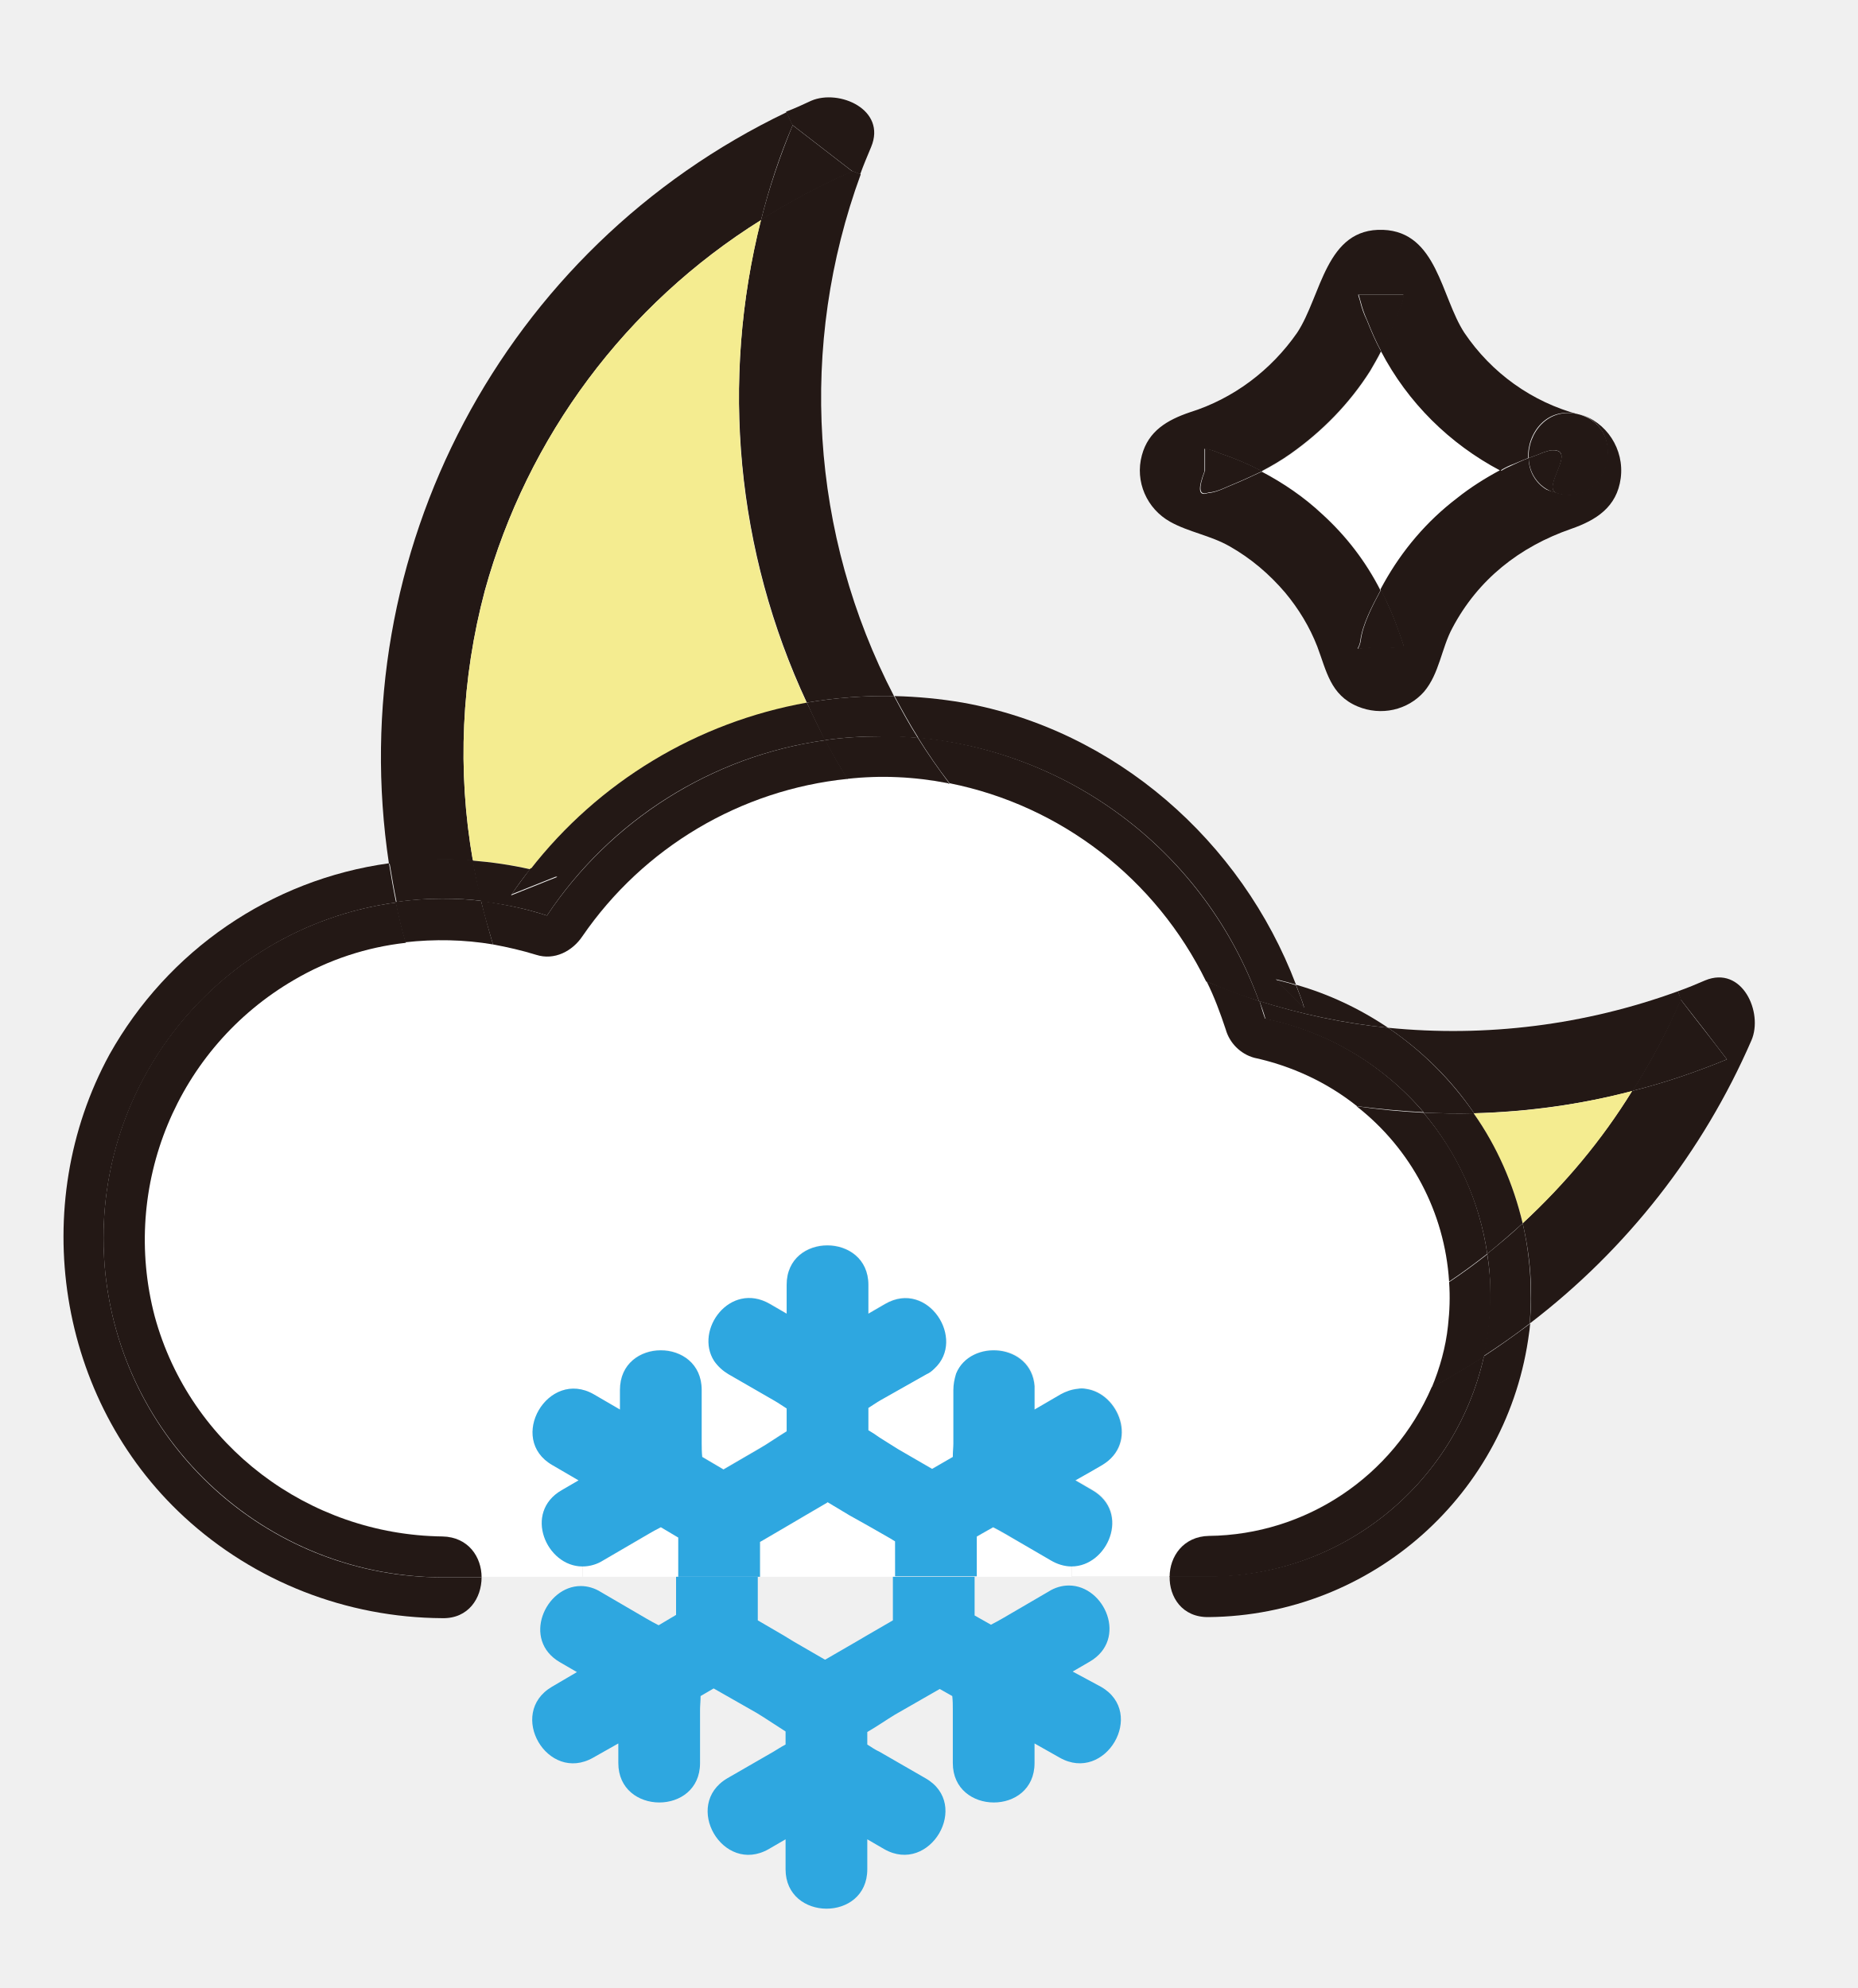
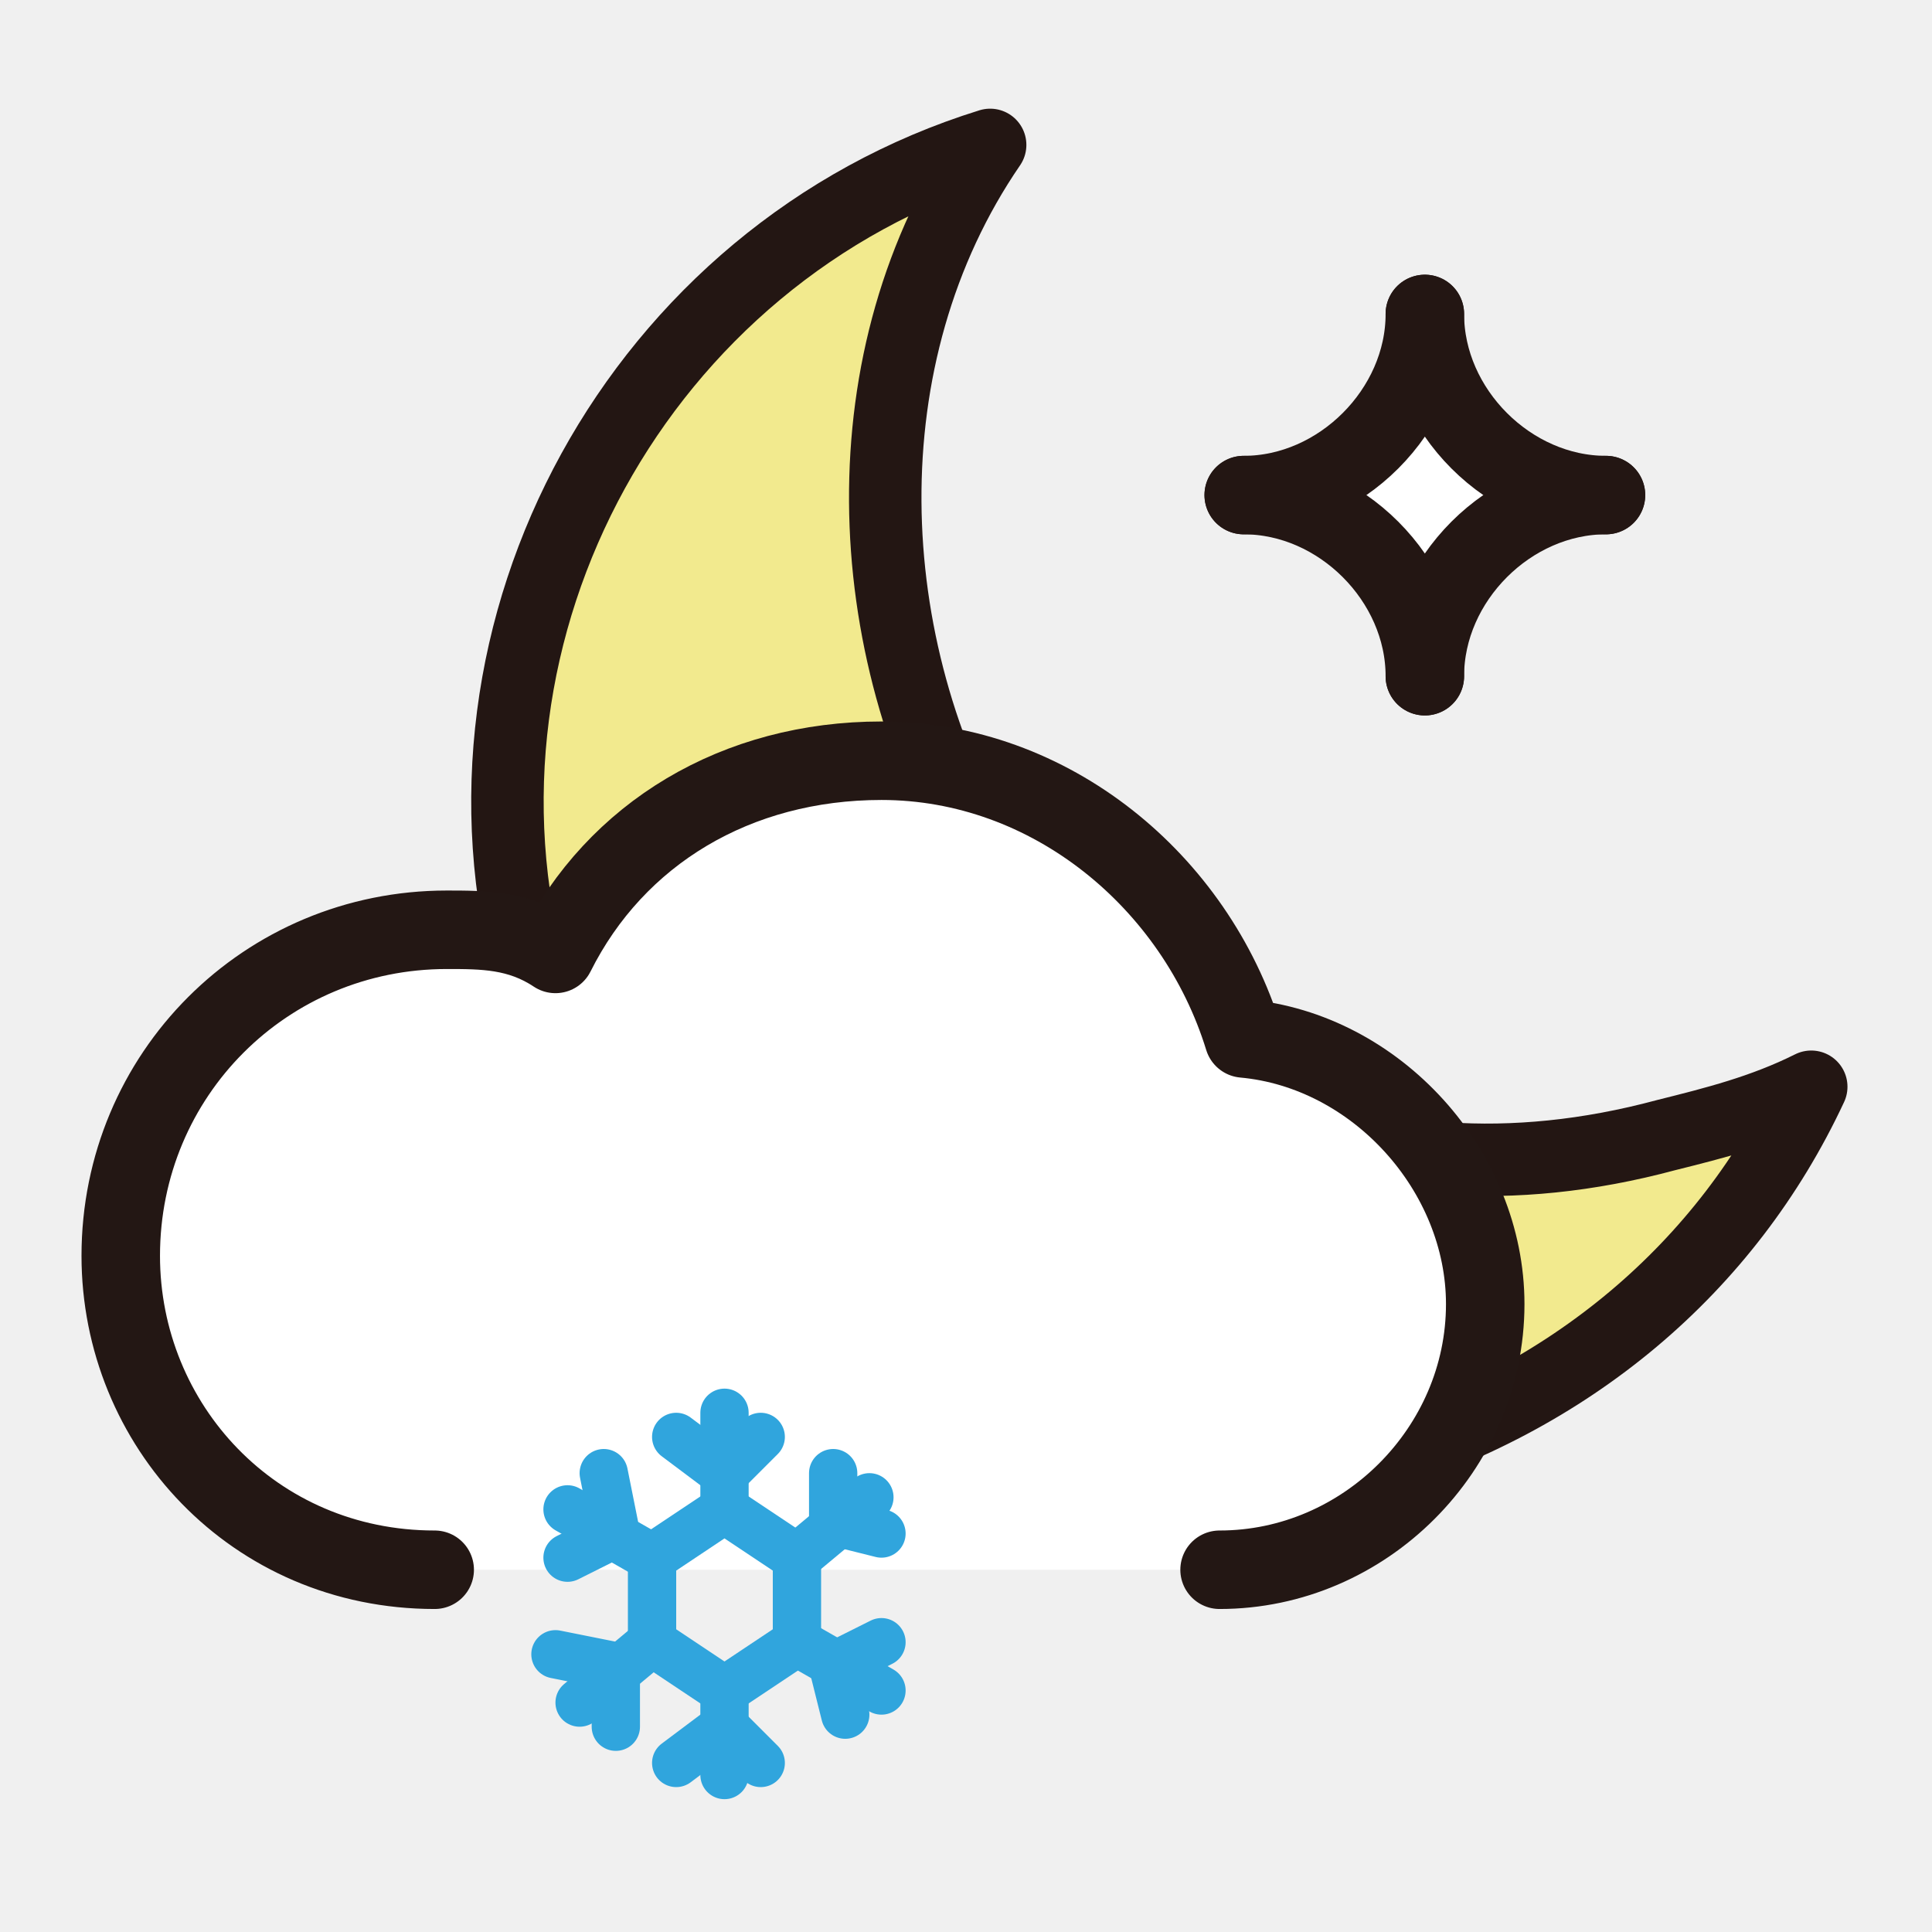
- <svg xmlns="http://www.w3.org/2000/svg" version="1.1" id="Layer_1" x="0px" y="0px" viewBox="0 0 341 365" style="enable-background:new 0 0 341 365;" xml:space="preserve">
-   <style type="text/css">
- 	.st0{fill:#FFFFFF;}
- 	.st1{fill:#231815;}
- 	.st2{fill:#F4EC90;}
- 	.st3{fill:#2EA7E0;}
- </style>
-   <g id="图层_1">
-     <path class="st0" d="M253.6,64.6c-0.6,1.2-1.3,2.4-2,3.6c-3.8,6-8.8,11.1-14.6,15.2c-1.7,1.2-3.4,2.2-5.3,3.2   c4,2.1,7.8,4.7,11.1,7.8c4.4,4,8,8.7,10.7,14l0.6-1.1c3.4-6.1,7.9-11.4,13.4-15.6c2.5-2,5.2-3.7,8-5.2   C266.2,81.5,258.5,73.9,253.6,64.6z" />
-     <path class="st1" d="M284.5,82.7c-0.7,0.2-1.4,0.4-2,0.7c-0.6,0.2-1.3,0.5-1.9,0.7c0.1,3.1,2.2,5.8,5.3,6.5   C282.6,89.7,290.1,82.1,284.5,82.7z" />
-     <path class="st1" d="M280.6,84.1c-1.1,0.4-2.1,0.9-3.2,1.4c-0.7,0.3-1.3,0.6-1.9,1c3.3,1.8,6.8,3.2,10.4,4.2   C282.8,90,280.6,87.3,280.6,84.1z" />
-     <path class="st1" d="M280.6,84.1c0.6-0.2,1.3-0.5,1.9-0.7c0.6-0.3,1.3-0.5,2-0.7c5.6-0.7-2,7,1.4,7.9c9.3,2.7,13.3-11.8,4-14.5   C284.1,74.6,280.4,79.6,280.6,84.1z" />
-     <path class="st1" d="M257.7,54.1h-8.3l0.4,1.4c0.3,1.2,0.7,2.3,1.2,3.4c0.8,2,1.6,3.9,2.6,5.7c0.9-1.9,1.8-3.8,2.5-5.7   C256.6,57.6,257.7,55.5,257.7,54.1z" />
-     <path class="st1" d="M221.2,82.3v4.1c-1.3,3.4-1.1,4.7,0.7,4c1.4,0,3.4-1.1,4.7-1.6c1.7-0.7,3.4-1.5,5.1-2.3   c-2.5-1.3-5.1-2.4-7.8-3.3C223,82.8,222.1,82.5,221.2,82.3z" />
-     <path class="st1" d="M145.5,23c-2.3,5.6-4.3,11.4-5.8,17.4c5.4-3.4,11-6.4,16.8-8.9L145.5,23z" />
-     <path class="st0" d="M193,286.5c1.1,0.7,2.4,1.1,3.7,1.1v1.9h-17.4v-7.3c1-0.6,2-1.2,3-1.7c0.8,0.4,1.5,0.8,2.2,1.2L193,286.5z" />
-     <path class="st0" d="M164.4,288v1.5h-24.8v-6.4l0.7-0.4l4.1-2.4l3.4-2l4.1-2.4l0.1-0.1l4,2.4l3.3,1.9l4.2,2.4l0.8,0.5L164.4,288z" />
-     <path class="st0" d="M124.5,289.5H107v-1.9c1.3,0,2.6-0.4,3.8-1.1l8.4-4.9c0.6-0.4,1.4-0.8,2.2-1.2l3.2,1.9L124.5,289.5z" />
-     <path class="st0" d="M221.4,180.2c1.4,2.8,2.6,5.8,3.5,8.8c0.7,2.5,2.7,4.5,5.2,5.2c6.9,1.5,13.3,4.5,18.9,8.8   c10,7.8,16.2,19.5,17,32.2c0.2,2.7,0.1,5.3-0.2,8c-0.5,3.9-1.5,7.8-3,11.4c-7.1,16.4-23.1,27.1-40.9,27.3c-4.8,0.1-7.2,3.8-7.2,7.5   h-17.9v-1.9c6.6,0,10.9-9.9,3.8-14l-3.1-1.8l3-1.7l1.9-1.1c6.8-3.9,3.1-13.1-3-14c-0.5-0.1-1-0.1-1.5,0c-1.1,0.1-2.1,0.5-3.1,1   l-4.8,2.8c0-1.2,0-2.4,0-3.6c0-0.2,0-0.5,0-0.7c-0.6-7.9-11.8-8.7-14.4-2.3c-0.4,1-0.6,2-0.5,3c0,3.3,0,6.5,0,9.8   c0,0.7,0,1.6-0.1,2.4v0.1l-3.9,2.2l-6.2-3.5c-1-0.6-2.2-1.4-3.5-2.2c-0.6-0.4-1.3-0.9-2-1.3v-4.1c0.8-0.5,1.5-1,2.2-1.4l8.5-4.9   c0.5-0.3,1-0.6,1.4-1c5.9-5.4-1.2-16.4-9-11.9l-3.1,1.8v-5.3c0-9.6-15-9.7-15,0v5.3l-3.1-1.8c-7.2-4.1-13.8,4.9-10.2,10.5   c0.7,1,1.5,1.8,2.6,2.4l8.5,4.9c0.7,0.4,1.4,0.9,2.2,1.4v4.2c-1.8,1.1-3.4,2.3-4.9,3.1l-6.7,3.9l-3.9-2.3c0-0.9-0.1-1.7-0.1-2.5   c0-3.3,0-6.5,0-9.8c0-9.7-15-9.7-15,0c0,1.2,0,2.4,0,3.6L109,256c-8.4-4.8-15.9,8.1-7.6,13l4.8,2.8l-3.1,1.8   c-7.1,4.1-2.7,14,3.8,14v1.9H88.4c0-3.7-2.4-7.4-7.2-7.5c-24.5-0.3-46.4-16.6-52.8-40.4c-6.3-24,4.2-49.3,25.6-61.8   c6.3-3.6,13.3-5.9,20.5-6.8c5.4-0.6,10.8-0.5,16.1,0.4c2.7,0.4,5.3,1.1,7.9,1.9c3.3,1,6.6-0.7,8.5-3.4c11.2-16.3,29-26.9,48.7-28.9   c6.2-0.6,12.4-0.3,18.5,0.8c0.1,0,0.2,0,0.3,0.1C194.8,147.9,212.3,161.4,221.4,180.2z" />
-     <path class="st1" d="M317,194.5c-2.8-3.7-5.6-7.3-8.5-11L308,182c1.7-0.6,3.4-1.3,5-2c6.8-2.8,10.7,5.9,8.5,11   c-8.9,20.5-22.9,38.4-40.7,52c0.6-6.2,0.1-12.4-1.3-18.4c7.7-7.2,14.5-15.3,20.1-24.3C305.6,198.8,311.4,196.8,317,194.5z" />
-     <path class="st1" d="M308.5,183.5c2.8,3.7,5.7,7.3,8.5,11c-5.6,2.3-11.4,4.3-17.4,5.8C303.1,194.9,306,189.3,308.5,183.5z" />
-     <path class="st1" d="M308,182l0.6,1.5c-2.5,5.8-5.5,11.5-8.9,16.8c-9.5,2.5-19.3,3.8-29.1,4.1c-4.2-6.2-9.6-11.5-15.8-15.7   C272.8,190.5,291,188.2,308,182z" />
-     <path class="st2" d="M279.5,224.6c-1.7-7.2-4.8-14.1-9-20.2c9.8-0.2,19.6-1.6,29.1-4.1C294.1,209.3,287.3,217.4,279.5,224.6z" />
-     <path class="st1" d="M272.4,249c2.9-1.9,5.7-3.9,8.5-6c-0.1,0.5-0.1,1.1-0.2,1.6c-3.8,29.7-28.9,52-58.8,52.3   c-4.9,0.1-7.3-3.7-7.2-7.5h7.2C246.1,289.5,267.1,272.7,272.4,249z" />
-     <path class="st1" d="M273,230.2c2.2-1.8,4.4-3.6,6.5-5.6c1.4,6,1.8,12.3,1.3,18.4c-2.7,2.1-5.6,4.1-8.5,6c0.8-3.7,1.2-7.5,1.2-11.3   C273.6,235.2,273.4,232.7,273,230.2z" />
-     <path class="st1" d="M279.5,224.6c-2.1,1.9-4.3,3.8-6.5,5.6c-1.4-9.6-5.5-18.5-11.7-25.9c3.1,0.1,6.1,0.2,9.2,0.1   C274.8,210.5,277.8,217.4,279.5,224.6z" />
-     <path class="st1" d="M273.6,237.8c0,3.8-0.4,7.6-1.2,11.3c-3.1,2-6.3,3.9-9.6,5.7c1.5-3.6,2.6-7.5,3-11.4c0.3-2.7,0.4-5.3,0.2-8   c2.4-1.6,4.7-3.3,7-5.1C273.4,232.7,273.6,235.2,273.6,237.8z" />
-     <path class="st1" d="M262.8,254.7c3.3-1.8,6.5-3.7,9.6-5.7c-5.3,23.7-26.3,40.5-50.5,40.5h-7.2c0-3.7,2.5-7.4,7.2-7.5   C239.7,281.8,255.7,271.1,262.8,254.7z" />
-     <path class="st1" d="M261.3,204.3c6.3,7.4,10.3,16.3,11.7,25.9c-2.3,1.8-4.6,3.5-7,5.1c-0.8-12.7-7-24.4-17-32.2   C253.1,203.7,257.2,204.1,261.3,204.3z" />
-     <path class="st1" d="M254.8,188.7c6.2,4.2,11.5,9.5,15.8,15.7c-3.1,0.1-6.1,0-9.2-0.1c-7.5-8.8-17.8-14.9-29.1-17.2   c-0.3-1.1-0.7-2.2-1.1-3.3C238.8,186.2,246.7,187.9,254.8,188.7z" />
-     <path class="st1" d="M253.5,118.8c4.9,0,4.5,1,3.5-2.1c-0.7-2-1.4-3.9-2.3-5.8c-0.4-0.9-0.9-1.8-1.3-2.7l0.6-1.1   c3.4-6.1,7.9-11.4,13.4-15.6c2.5-2,5.2-3.7,8-5.2c3.3,1.8,6.8,3.2,10.4,4.2c9.3,2.7,13.3-11.8,4-14.5c5.1,1.4,8.4,6.5,7.7,11.8   c-0.7,5.3-4.5,7.7-9.1,9.3c-9.5,3.3-17.1,9.3-21.8,18.2c-2,3.7-2.4,8.4-5.2,11.7c-3,3.4-7.9,4.5-12.2,2.7c-5-2.1-5.7-6.5-7.4-11   c-1.4-3.6-3.4-6.9-5.9-9.9c-2.9-3.4-6.3-6.3-10.2-8.5c-3.5-2-7.5-2.6-10.9-4.5c-4.3-2.4-6.5-7.4-5.2-12.2c1.2-4.5,4.7-6.5,8.8-7.9   c8-2.5,14.9-7.7,19.7-14.6c4.5-6.8,5.2-19.3,15.8-18.9c9.9,0.4,10.6,12.3,14.9,18.9c5,7.4,12.4,12.7,21,15c-5.8-1.6-9.5,3.4-9.3,8   c-1.1,0.4-2.1,0.9-3.2,1.3c-0.7,0.3-1.3,0.6-1.9,1c-9.3-4.9-17-12.5-21.9-21.9c0.9-1.9,1.8-3.8,2.5-5.7c0.5-1.3,1.6-3.3,1.6-4.7   h-8.3c0.1,0.5,0.3,0.9,0.4,1.4c0.3,1.2,0.7,2.3,1.2,3.3c0.8,2,1.6,3.9,2.6,5.7c-0.6,1.2-1.3,2.4-2,3.6c-3.8,6-8.8,11.1-14.6,15.2   c-1.7,1.2-3.4,2.2-5.3,3.2c-2.5-1.3-5.1-2.4-7.8-3.3c-0.9-0.4-1.8-0.7-2.7-0.8v4.1c-1.3,3.4-1.1,4.7,0.7,4c1.4,0,3.4-1.1,4.7-1.6   c1.7-0.7,3.4-1.5,5.1-2.3c4,2.1,7.8,4.7,11.1,7.8c4.4,4,8,8.7,10.7,14c-1.5,2.8-3.3,6.2-3.7,9.2C249.4,120,247.6,118.8,253.5,118.8   z" />
-     <path class="st1" d="M257.1,116.8c1,3.1,1.3,2.1-3.5,2.1c-5.9,0-4.1,1.1-3.8-1.4c0.4-3,2.2-6.4,3.7-9.2c0.5,0.9,0.9,1.8,1.3,2.7   C255.7,112.9,256.4,114.8,257.1,116.8z" />
-     <path class="st1" d="M232.2,187c11.4,2.3,21.6,8.4,29.1,17.2c-4.1-0.2-8.2-0.6-12.2-1.1c-5.5-4.4-12-7.4-18.9-8.9   c-2.5-0.7-4.5-2.7-5.2-5.2c-1-3-2.1-6-3.5-8.8c3.2,1.3,6.4,2.5,9.7,3.6C231.5,184.8,231.8,185.9,232.2,187z" />
-     <path class="st1" d="M239.4,185.1l-5.2-5.2c1.3,0.3,2.5,0.6,3.7,1C238.4,182.2,239,183.6,239.4,185.1z" />
-     <path class="st1" d="M237.9,180.8c6,1.7,11.7,4.4,16.9,7.9c-8-0.8-16-2.5-23.7-4.9c-9.7-26.9-34.1-45.7-62.5-48.3   c-1.6-2.5-3-5.1-4.4-7.7c4.2,0.1,8.4,0.5,12.5,1.2C204.7,134,227.9,154.4,237.9,180.8c-1.2-0.4-2.5-0.7-3.7-1l5.2,5.2   C239,183.6,238.4,182.2,237.9,180.8z" />
-     <path class="st1" d="M231.1,183.8c-3.3-1-6.5-2.2-9.7-3.6c-9.2-18.8-26.6-32.3-47.1-36.4c-2.1-2.7-4-5.5-5.8-8.4   C197,138.1,221.3,156.9,231.1,183.8z" />
-     <path class="st3" d="M199.3,255c6.1,0.8,9.7,10,3,14l-1.9,1.1l-3,1.7l3.1,1.8c7.1,4.1,2.8,14-3.8,14c-1.3,0-2.6-0.4-3.8-1.1   l-8.4-4.9c-0.7-0.4-1.4-0.8-2.2-1.2c-1,0.6-2,1.1-3,1.7v7.3h-15v-6.4l-0.8-0.5l-4.2-2.4l-3.4-1.9l-4-2.4l-0.1,0.1l-4.1,2.4l-3.4,2   l-4.1,2.4l-0.7,0.4v6.4h-15v-7.2l-3.2-1.9c-0.8,0.4-1.5,0.8-2.2,1.2l-8.4,4.9c-1.1,0.7-2.4,1.1-3.8,1.1c-6.6,0-10.9-9.9-3.8-14   l3.1-1.8l-4.8-2.8c-8.4-4.8-0.8-17.8,7.6-13l4.8,2.8c0-1.2,0-2.4,0-3.6c0-9.7,15-9.7,15,0c0,3.3,0,6.5,0,9.8c0,0.8,0,1.6,0.1,2.5   l3.9,2.3l6.7-3.9c1.4-0.8,3.1-2,4.9-3.1v-4.2c-0.8-0.5-1.5-1-2.2-1.4l-8.5-4.9c-1-0.6-1.9-1.4-2.6-2.4c-3.7-5.7,2.9-14.7,10.2-10.5   l3.1,1.8v-5.3c0-9.7,15-9.6,15,0v5.3l3.1-1.8c7.8-4.5,14.9,6.5,9,11.9c-0.4,0.4-0.9,0.8-1.4,1l-8.5,4.8c-0.7,0.4-1.4,0.9-2.2,1.4   v4.1c0.7,0.4,1.3,0.8,2,1.3c1.3,0.8,2.5,1.6,3.5,2.2l6.2,3.6l3.8-2.2v-0.1c0-0.9,0.1-1.7,0.1-2.4c0-3.3,0-6.5,0-9.8   c0-1,0.2-2,0.5-3c2.6-6.4,13.8-5.6,14.4,2.3c0,0.2,0,0.4,0,0.7c0,1.2,0,2.4,0,3.6l4.8-2.8c0.9-0.5,2-0.9,3.1-1   C198.3,254.9,198.8,254.9,199.3,255z" />
-     <path class="st3" d="M202.1,309.7c8.4,4.8,0.8,17.8-7.6,13l-4.6-2.6c0,1.2,0,2.4,0,3.6c0,9.7-15,9.6-15,0c0-3.3,0-6.5,0-9.8   c0-0.8,0-1.6-0.1-2.5l-2.3-1.3l-8.2,4.7c-1.5,0.9-3.2,2.1-5.1,3.2v2.3c0.8,0.5,1.5,1,2.2,1.3l8.5,4.9c8.4,4.8,0.8,17.8-7.6,13   l-3.1-1.8v5.5c0,9.7-15,9.6-15,0v-5.5l-3.1,1.8c-8.4,4.8-15.9-8.1-7.6-13l8.5-4.9c0.7-0.4,1.4-0.9,2.2-1.3v-2.4   c-1.9-1.2-3.8-2.5-5.3-3.4l-7.9-4.5l-2.4,1.4c0,0.9-0.1,1.8-0.1,2.5c0,3.3,0,6.5,0,9.8c0,9.7-15,9.6-15,0c0-1.2,0-2.4,0-3.6   l-4.6,2.6c-8.4,4.8-15.9-8.1-7.6-13l4.6-2.7l-3.1-1.8c-7.1-4.1-2.7-14,3.8-14c1.3,0,2.6,0.4,3.7,1.1l8.4,4.9   c0.7,0.4,1.4,0.8,2.2,1.2l3.2-1.9v-7h15v8l4.8,2.8l1.8,1.1l5.7,3.3h0.1l5.7-3.3l1.7-1l5-2.9v-8h15v7.1l3,1.7   c0.8-0.4,1.5-0.8,2.2-1.2l8.4-4.9c1.1-0.7,2.4-1.1,3.7-1.1c6.6,0,10.9,9.9,3.8,14l-3.1,1.8L202.1,309.7z" />
-     <path class="st1" d="M168.5,135.5c1.8,2.9,3.7,5.6,5.8,8.4c-0.1,0-0.2,0-0.3-0.1c-6.1-1.2-12.3-1.5-18.5-0.8   c-1.4-2.3-2.8-4.7-4.1-7.1c3.4-0.5,6.8-0.7,10.3-0.7C164,135.1,166.3,135.2,168.5,135.5z" />
-     <path class="st1" d="M148.1,129c5.3-0.9,10.6-1.3,16-1.2c1.4,2.6,2.8,5.2,4.4,7.7c-2.2-0.2-4.5-0.3-6.8-0.3   c-3.4,0-6.9,0.2-10.3,0.7C150.3,133.6,149.1,131.3,148.1,129z" />
-     <path class="st1" d="M164.1,127.8c-5.4-0.1-10.7,0.3-16,1.2c-12.9-27.7-15.9-59-8.4-88.7c5.4-3.4,11-6.4,16.8-8.9L158,32   C146.5,63.4,148.7,98.1,164.1,127.8z" />
-     <path class="st1" d="M148.9,18.5c5.1-2.2,13.9,1.6,11,8.5c-0.7,1.7-1.4,3.3-2,5l-1.5-0.6l-11-8.5l-1.1-2.4   C145.9,19.9,147.4,19.2,148.9,18.5z" />
-     <path class="st1" d="M100.4,168.1c11.7-17.5,30.3-29.3,51.1-32.2c1.3,2.4,2.6,4.7,4.1,7.1c-19.7,2-37.5,12.6-48.7,28.9   c-1.8,2.7-5.1,4.5-8.5,3.4c-2.6-0.8-5.2-1.4-7.9-1.9c-0.8-2.7-1.6-5.3-2.2-8C92.4,166,96.5,166.8,100.4,168.1z" />
-     <path class="st1" d="M144.4,20.6l1.1,2.4c-2.4,5.6-4.3,11.4-5.8,17.4c-24.8,15.5-42.9,39.8-50.7,68c-4.3,16.2-5.1,33.1-2.2,49.6   c-5.1-0.4-10.3-0.2-15.4,0.6C62.8,101.5,92.4,45.5,144.4,20.6L144.4,20.6z" />
-     <path class="st2" d="M139.7,40.4c-7.5,29.6-4.6,61,8.4,88.7c-20.1,3.6-38.1,14.4-50.7,30.5c-3.5-0.8-7.1-1.3-10.6-1.6   c-2.9-16.5-2.1-33.4,2.2-49.5C96.8,80.1,114.9,55.9,139.7,40.4z" />
-     <path class="st1" d="M102.4,160.8l-8.5,3.4c1.1-1.6,2.3-3.2,3.5-4.8C99.1,159.9,100.7,160.3,102.4,160.8z" />
-     <path class="st1" d="M148.1,129c1.1,2.3,2.2,4.6,3.4,6.9c-20.9,2.9-39.5,14.7-51.1,32.2c-3.9-1.3-8-2.1-12.1-2.6   c-0.6-2.5-1.1-5-1.6-7.5c3.6,0.3,7.1,0.8,10.6,1.6c-1.2,1.5-2.4,3.1-3.5,4.8l8.5-3.4c-1.6-0.5-3.3-0.9-5-1.3   C109.9,143.5,128,132.6,148.1,129z" />
-     <path class="st1" d="M81.2,165c2.4,0,4.8,0.1,7.1,0.4c0.7,2.7,1.4,5.3,2.2,8c-5.3-0.9-10.7-1-16.1-0.4c-0.7-2.4-1.3-4.9-1.8-7.4   C75.5,165.2,78.3,165,81.2,165z" />
-     <path class="st1" d="M86.8,157.9c0.4,2.5,1,5,1.6,7.5c-2.4-0.3-4.7-0.4-7.1-0.4c-2.9,0-5.7,0.2-8.5,0.6c-0.5-2.4-0.9-4.8-1.3-7.2   C76.5,157.7,81.6,157.5,86.8,157.9z" />
-     <path class="st1" d="M19,227.3c0-31.1,22.9-57.4,53.7-61.6c0.5,2.5,1.1,5,1.8,7.4c-7.2,0.8-14.2,3.1-20.5,6.8   c-21.5,12.5-31.9,37.8-25.6,61.8c6.5,23.8,28.3,40.1,52.8,40.4c4.8,0.1,7.2,3.8,7.2,7.5h-7.2C46.9,289.5,19,261.6,19,227.3   C19,227.3,19,227.3,19,227.3z" />
-     <path class="st1" d="M71.4,158.5c0.4,2.4,0.8,4.8,1.3,7.2c-34,4.7-57.8,36.1-53.1,70.2c4.3,30.8,30.6,53.7,61.6,53.7h7.2   c0,3.8-2.4,7.6-7.2,7.5c-17.6-0.1-34.5-6.7-47.4-18.6C10.5,257,5,221.3,20.1,193.6C30.8,174.5,49.7,161.5,71.4,158.5z" />
+ <svg xmlns="http://www.w3.org/2000/svg" version="1.1" id="Layer_1" x="0px" y="0px" viewBox="0 0 16 16" enable-background="new 0 0 16 16" xml:space="preserve">
+   <g>
+     <g>
+       <g id="XMLID_6_">
+         <g>
+           <path fill="#FFFFFF" d="M11.8,2.6c0,0.8,0.7,1.5,1.5,1.5c-0.8,0-1.5,0.7-1.5,1.5c0-0.8-0.7-1.5-1.5-1.5      C11.1,4.1,11.8,3.5,11.8,2.6z" />
+         </g>
+         <g>
+           <path fill="none" stroke="#231613" stroke-width="0.65" stroke-linecap="round" stroke-miterlimit="10" d="M10.3,4.1      c0.8,0,1.5,0.7,1.5,1.5" />
+           <path fill="none" stroke="#231613" stroke-width="0.65" stroke-linecap="round" stroke-miterlimit="10" d="M11.8,5.6      c0-0.8,0.7-1.5,1.5-1.5" />
+           <path fill="none" stroke="#231613" stroke-width="0.65" stroke-linecap="round" stroke-miterlimit="10" d="M13.3,4.1      c-0.8,0-1.5-0.7-1.5-1.5" />
+           <path fill="none" stroke="#231613" stroke-width="0.65" stroke-linecap="round" stroke-miterlimit="10" d="M11.8,2.6      c0,0.8-0.7,1.5-1.5,1.5" />
+         </g>
+       </g>
+     </g>
+     <path fill="#F2EA8E" stroke="#231613" stroke-width="0.6" stroke-linejoin="round" stroke-miterlimit="10" d="M13.8,9.4   c-5.2,1.4-8-4.7-5.6-8.2C5.3,2.1,3.6,5.2,4.4,8.1c0.8,3,3.9,4.8,6.9,4c1.7-0.5,3-1.6,3.7-3.1C14.6,9.2,14.2,9.3,13.8,9.4z" />
+   </g>
+   <g id="XMLID_2_">
+     <g>
+       <path fill="#FFFFFF" d="M10.3,8.6c1.1,0.1,2,1.1,2,2.2c0,1.2-1,2.2-2.2,2.2H3.7C2.2,13,1,11.8,1,10.4s1.2-2.7,2.7-2.7    c0.3,0,0.6,0.1,0.9,0.2c0.5-0.9,1.6-1.6,2.7-1.6C8.8,6.3,10,7.2,10.3,8.6z" />
+     </g>
+     <g>
+ 	</g>
+   </g>
+   <g id="XMLID_1_">
+     <g>
+ 	</g>
+     <g>
+       <path fill="none" stroke="#231714" stroke-width="0.65" stroke-linecap="round" stroke-linejoin="round" stroke-miterlimit="10" d="    M10.1,13c1.2,0,2.2-1,2.2-2.2c0-1.1-0.9-2.1-2-2.2c-0.4-1.3-1.6-2.3-3-2.3c-1.2,0-2.2,0.6-2.7,1.6C4.3,7.7,4,7.7,3.7,7.7    C2.2,7.7,1,8.9,1,10.4C1,11.8,2.1,13,3.6,13" />
+     </g>
+   </g>
+   <g>
+     <polygon fill="none" stroke="#30A5DD" stroke-width="0.4" stroke-linecap="round" stroke-linejoin="round" stroke-miterlimit="10" points="   5.4,12.9 5.4,13.6 6,14 6.6,13.6 6.6,12.9 6,12.5  " />
+     <line fill="none" stroke="#30A5DD" stroke-width="0.4" stroke-linecap="round" stroke-linejoin="round" stroke-miterlimit="10" x1="6" y1="12.5" x2="6" y2="11.7" />
+     <line fill="none" stroke="#30A5DD" stroke-width="0.4" stroke-linecap="round" stroke-linejoin="round" stroke-miterlimit="10" x1="6" y1="12.2" x2="5.6" y2="11.9" />
+     <line fill="none" stroke="#30A5DD" stroke-width="0.4" stroke-linecap="round" stroke-linejoin="round" stroke-miterlimit="10" x1="6" y1="12.2" x2="6.3" y2="11.9" />
+     <line fill="none" stroke="#30A5DD" stroke-width="0.4" stroke-linecap="round" stroke-linejoin="round" stroke-miterlimit="10" x1="6.6" y1="12.9" x2="7.2" y2="12.4" />
+     <line fill="none" stroke="#30A5DD" stroke-width="0.4" stroke-linecap="round" stroke-linejoin="round" stroke-miterlimit="10" x1="6.9" y1="12.6" x2="6.9" y2="12.2" />
+     <line fill="none" stroke="#30A5DD" stroke-width="0.4" stroke-linecap="round" stroke-linejoin="round" stroke-miterlimit="10" x1="6.9" y1="12.6" x2="7.3" y2="12.7" />
+     <line fill="none" stroke="#30A5DD" stroke-width="0.4" stroke-linecap="round" stroke-linejoin="round" stroke-miterlimit="10" x1="6.6" y1="13.6" x2="7.3" y2="14" />
+     <line fill="none" stroke="#30A5DD" stroke-width="0.4" stroke-linecap="round" stroke-linejoin="round" stroke-miterlimit="10" x1="6.9" y1="13.8" x2="7.3" y2="13.6" />
+     <line fill="none" stroke="#30A5DD" stroke-width="0.4" stroke-linecap="round" stroke-linejoin="round" stroke-miterlimit="10" x1="6.9" y1="13.8" x2="7" y2="14.2" />
+     <line fill="none" stroke="#30A5DD" stroke-width="0.4" stroke-linecap="round" stroke-linejoin="round" stroke-miterlimit="10" x1="6" y1="14" x2="6" y2="14.7" />
+     <line fill="none" stroke="#30A5DD" stroke-width="0.4" stroke-linecap="round" stroke-linejoin="round" stroke-miterlimit="10" x1="6" y1="14.3" x2="6.3" y2="14.6" />
+     <line fill="none" stroke="#30A5DD" stroke-width="0.4" stroke-linecap="round" stroke-linejoin="round" stroke-miterlimit="10" x1="6" y1="14.3" x2="5.6" y2="14.6" />
+     <line fill="none" stroke="#30A5DD" stroke-width="0.4" stroke-linecap="round" stroke-linejoin="round" stroke-miterlimit="10" x1="5.4" y1="13.6" x2="4.8" y2="14.1" />
+     <line fill="none" stroke="#30A5DD" stroke-width="0.4" stroke-linecap="round" stroke-linejoin="round" stroke-miterlimit="10" x1="5.1" y1="13.8" x2="5.1" y2="14.3" />
+     <line fill="none" stroke="#30A5DD" stroke-width="0.4" stroke-linecap="round" stroke-linejoin="round" stroke-miterlimit="10" x1="5.1" y1="13.8" x2="4.6" y2="13.7" />
+     <line fill="none" stroke="#30A5DD" stroke-width="0.4" stroke-linecap="round" stroke-linejoin="round" stroke-miterlimit="10" x1="5.4" y1="12.9" x2="4.7" y2="12.5" />
+     <line fill="none" stroke="#30A5DD" stroke-width="0.4" stroke-linecap="round" stroke-linejoin="round" stroke-miterlimit="10" x1="5.1" y1="12.7" x2="4.7" y2="12.9" />
+     <line fill="none" stroke="#30A5DD" stroke-width="0.4" stroke-linecap="round" stroke-linejoin="round" stroke-miterlimit="10" x1="5.1" y1="12.7" x2="5" y2="12.2" />
  </g>
</svg>
